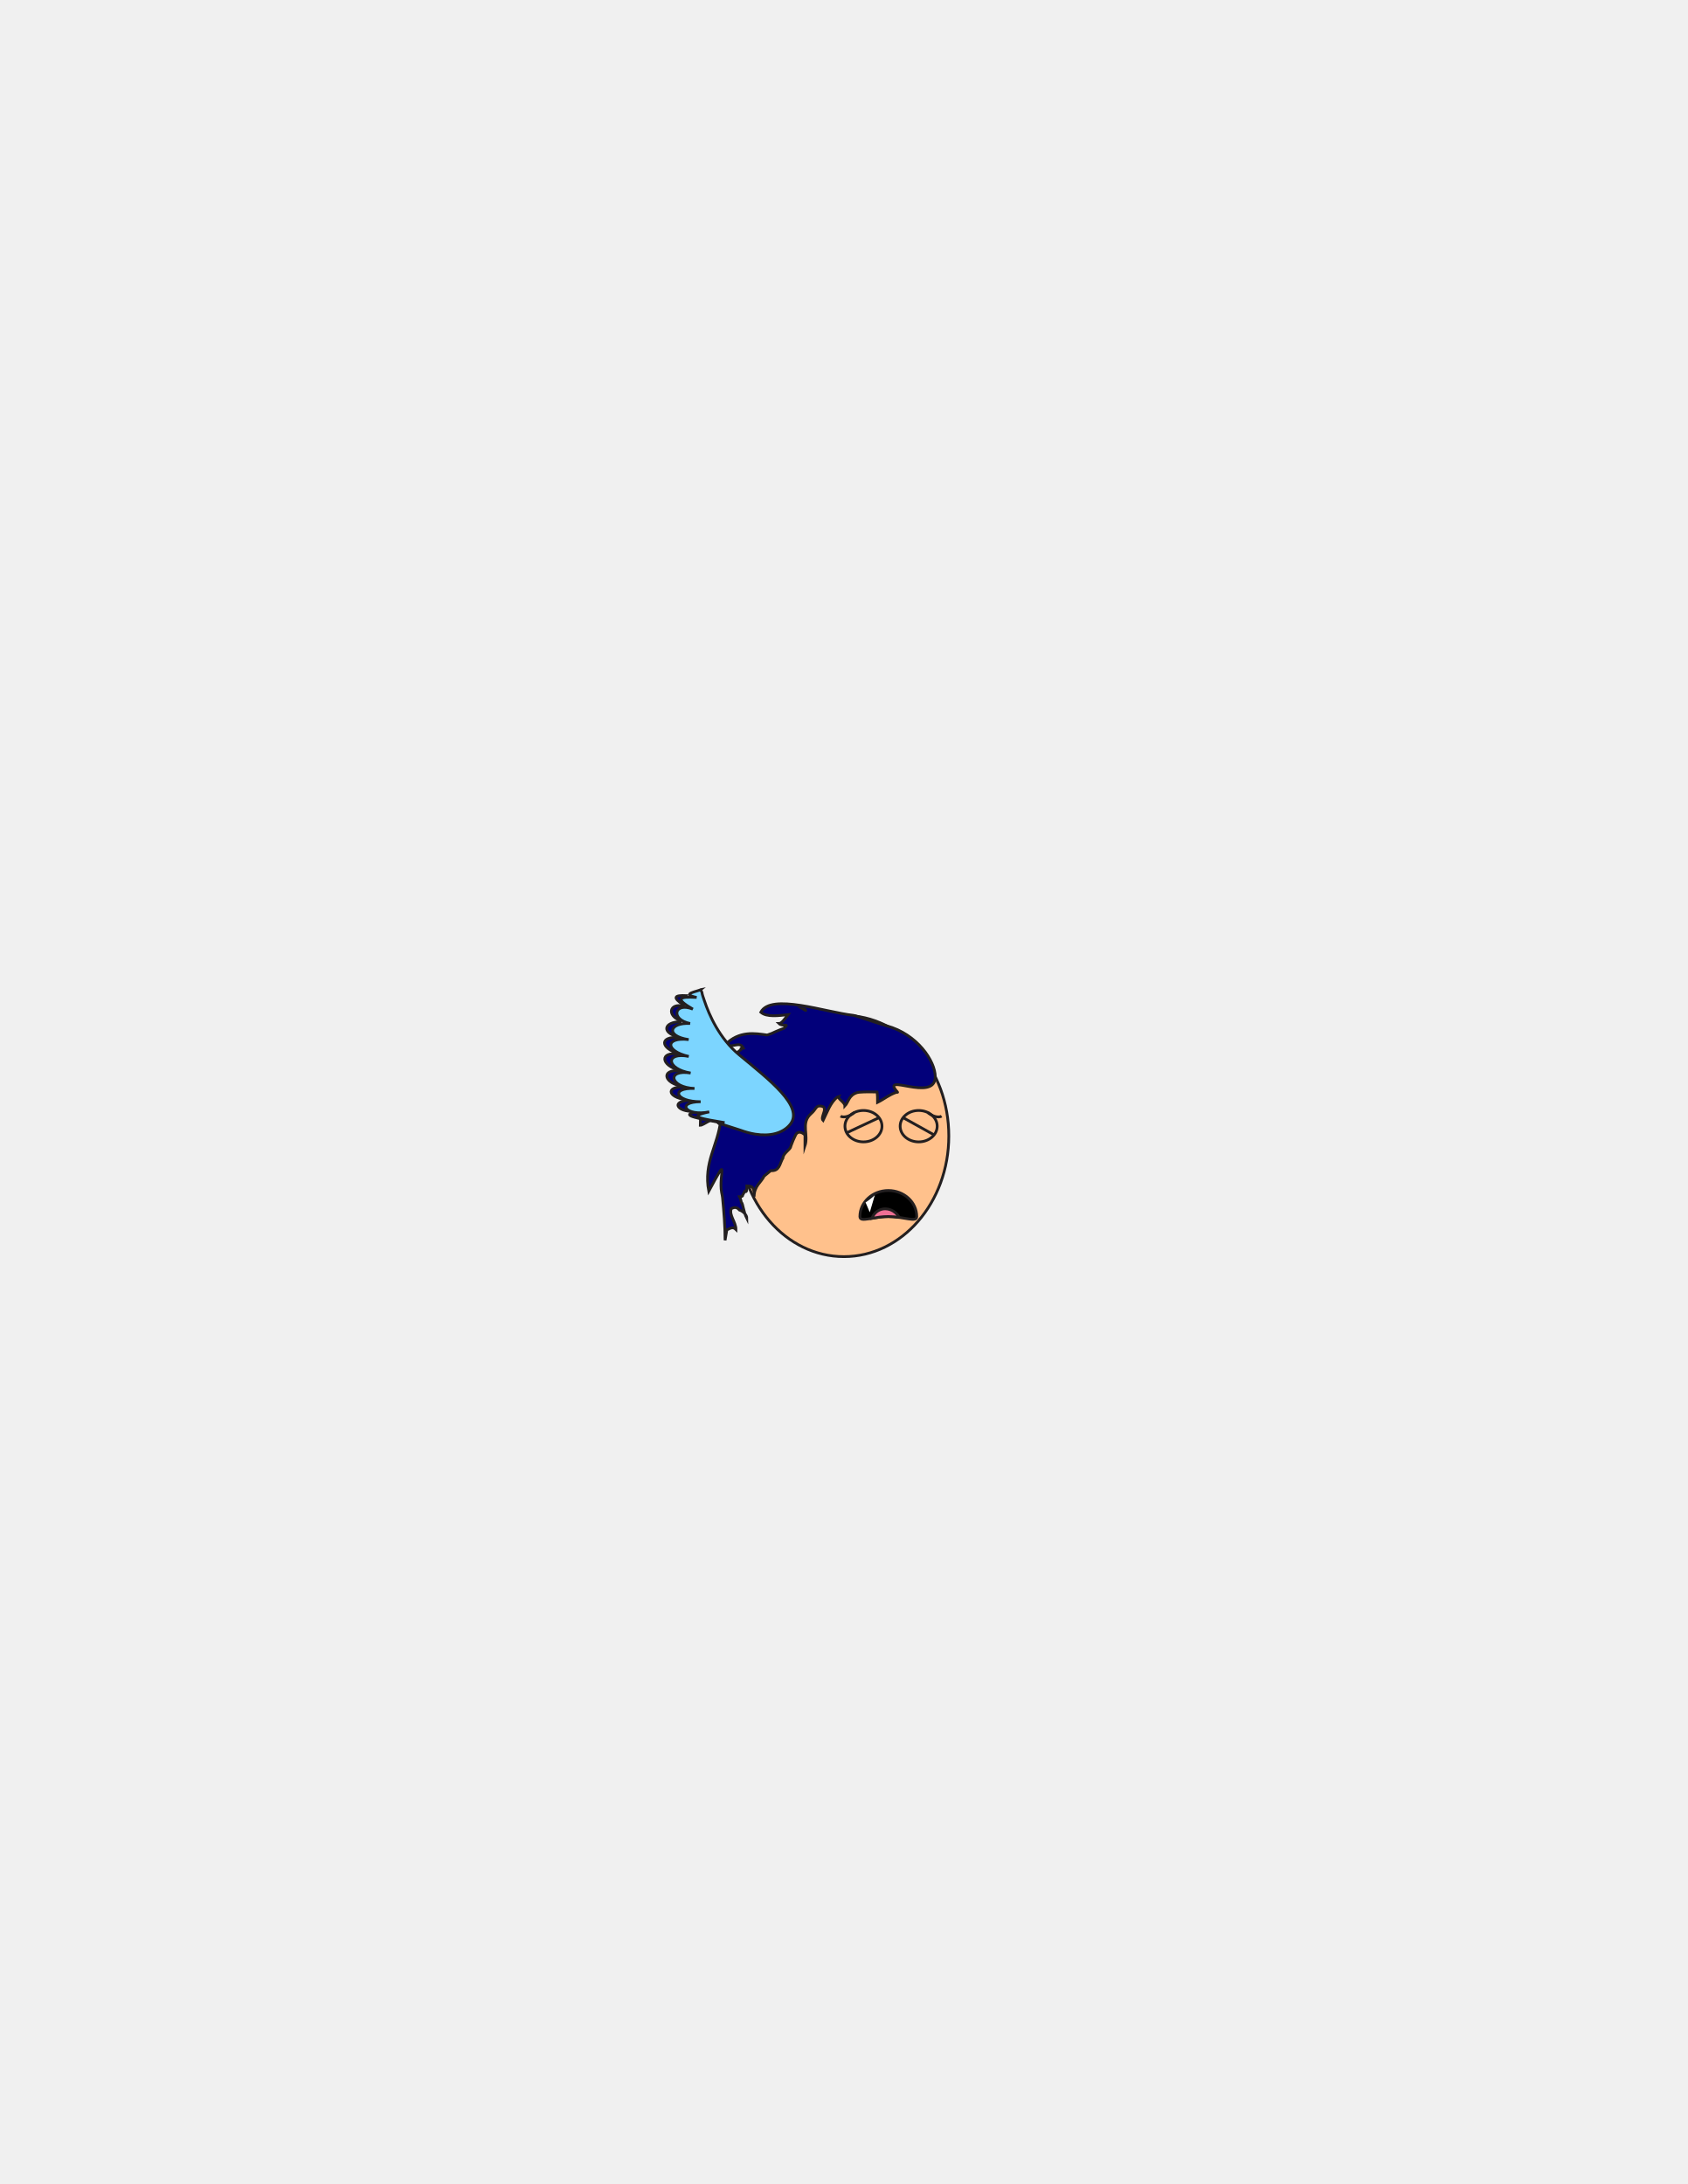
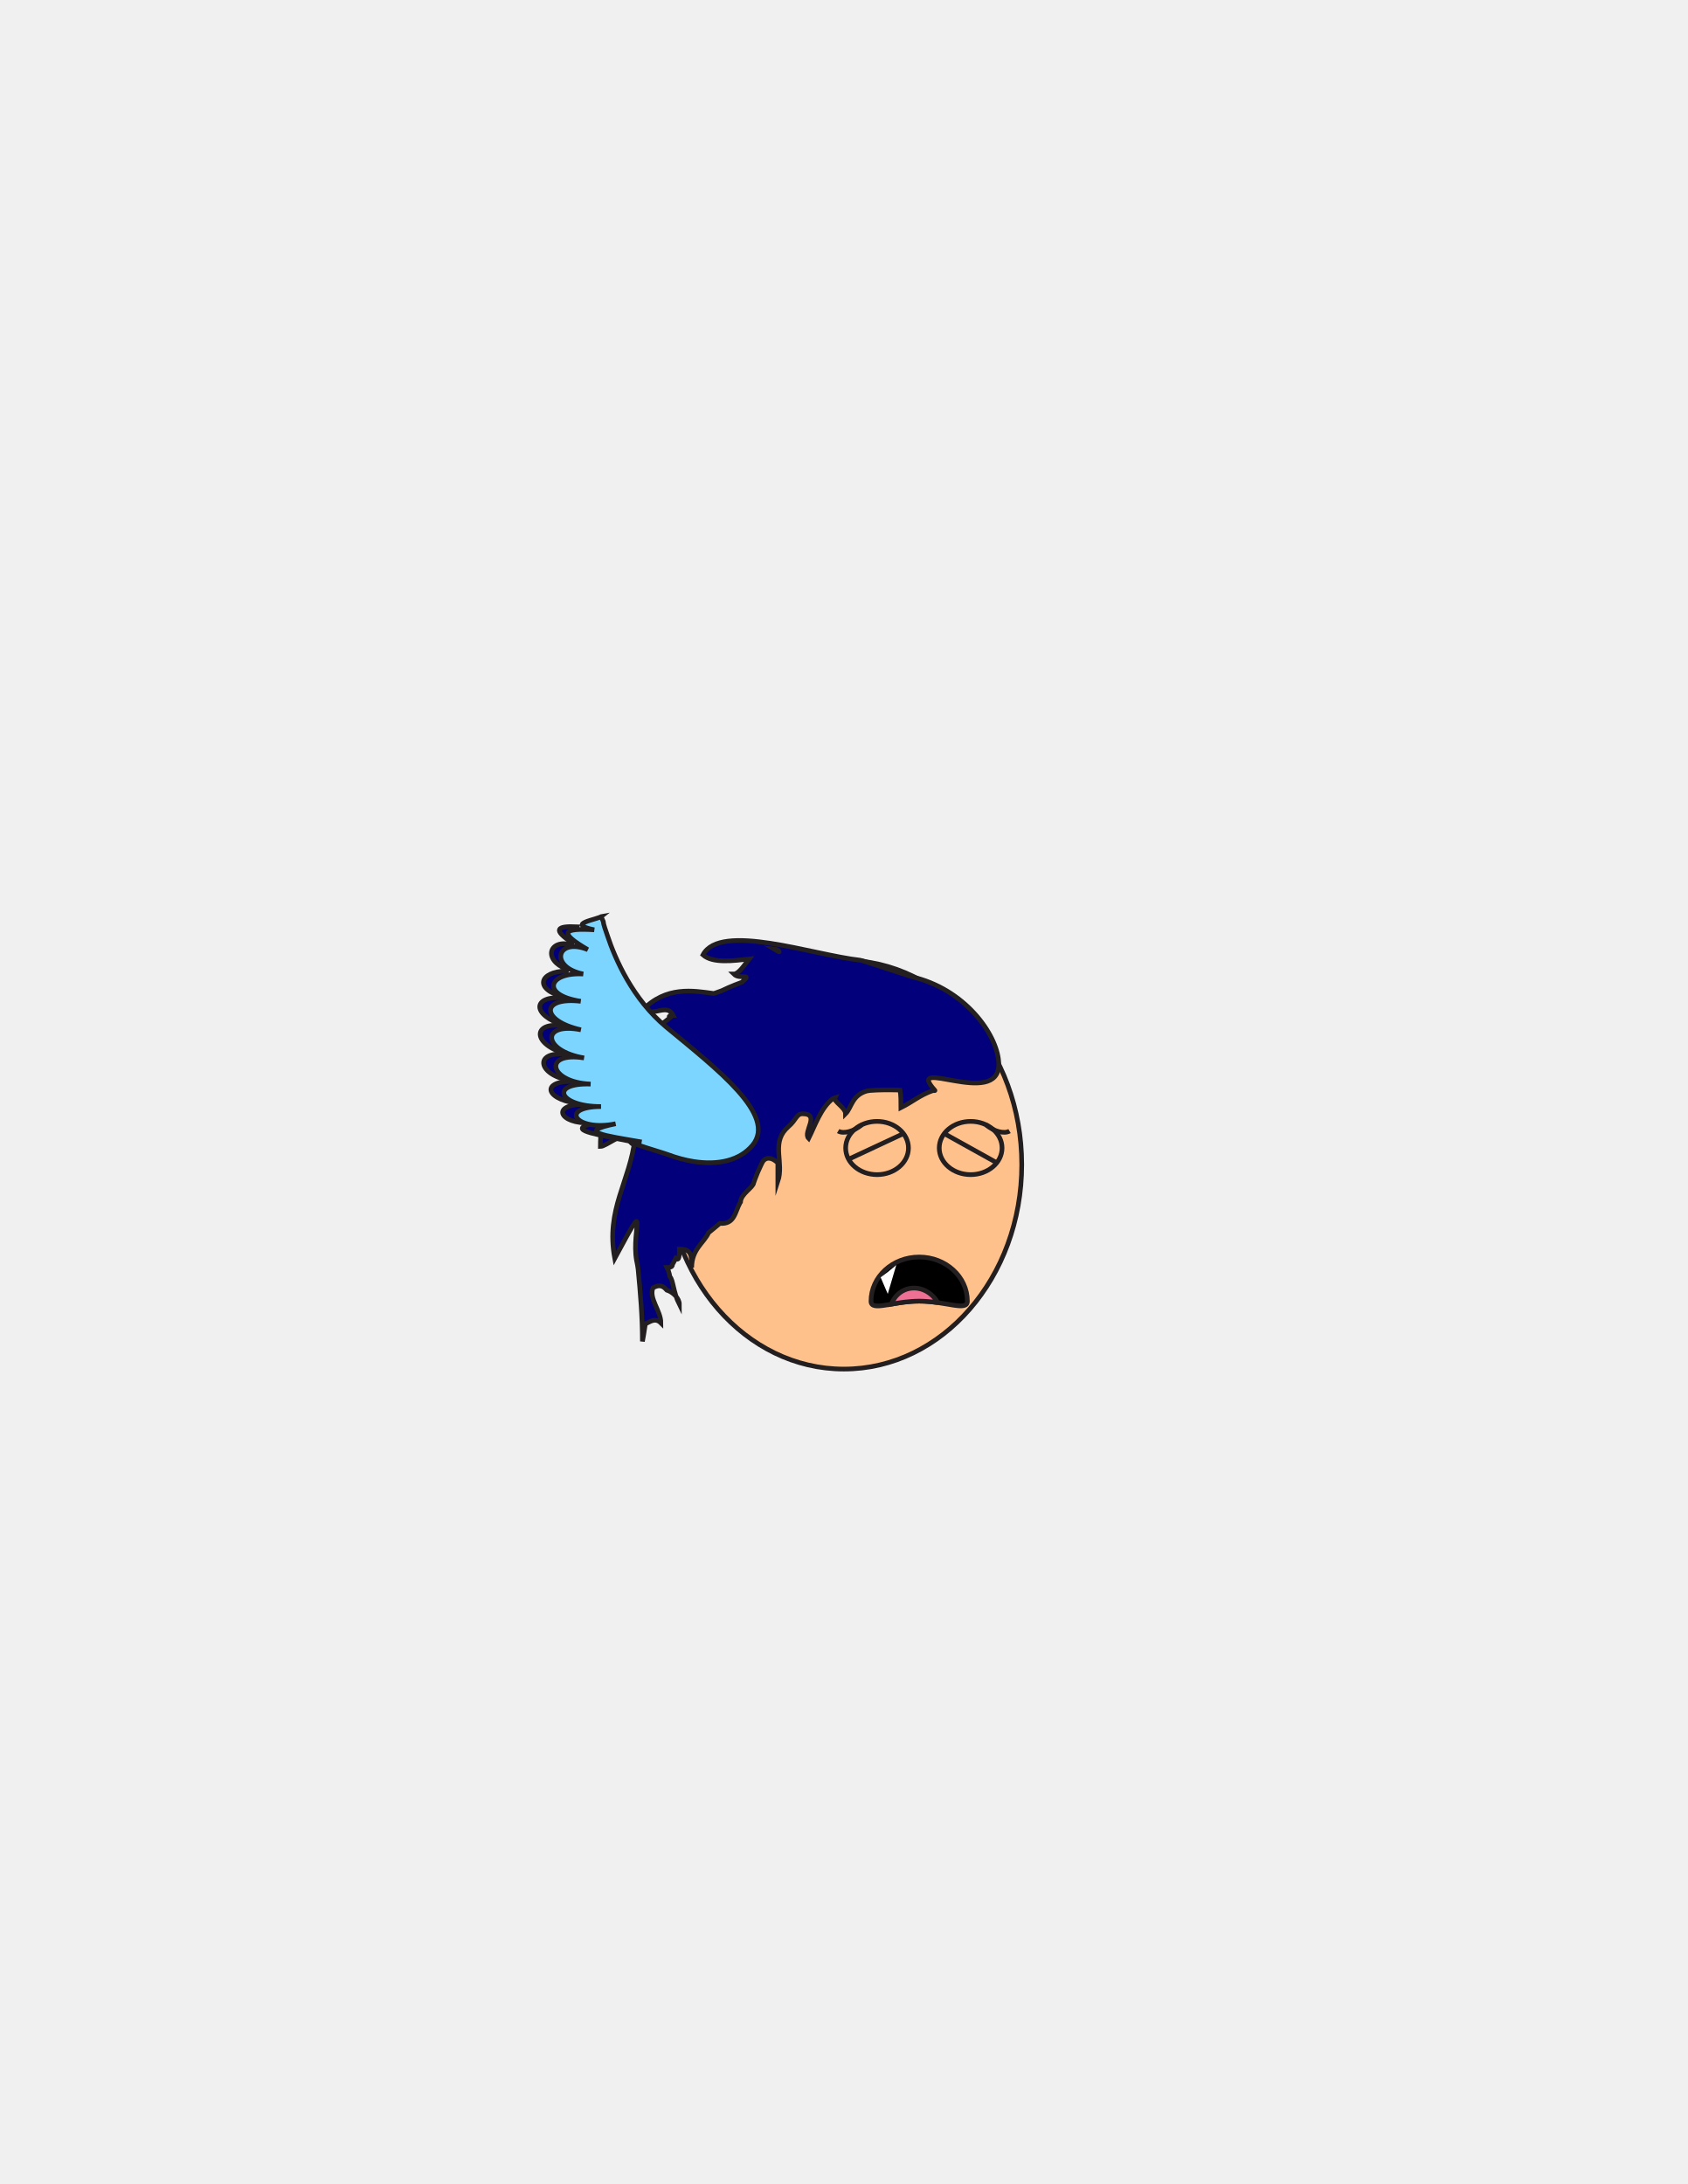
<svg xmlns="http://www.w3.org/2000/svg" version="1.1" id="Layer_1" x="0px" y="0px" width="612px" height="792px" viewBox="0 0 612 792" enable-background="new 0 0 612 792" xml:space="preserve">
-   <rect id="head_frame_1_" x="230.5" y="331.5" fill-opacity="0" fill="#231F20" width="151" height="131" />
-   <ellipse fill="#FFC18C" stroke="#231F20" stroke-miterlimit="10" cx="305.994" cy="411.955" rx="38.035" ry="43.746" />
-   <path id="PRIMARY_39_" fill="#02007A" stroke="#231F20" stroke-miterlimit="10" d="M283.882,419.957  c0.09-1.773,2.723-3.09,2.818-4.113c0.073-0.217,0.149-0.433,0.228-0.646c0.39-1.072,0.831-2.112,1.318-3.117  c0.107-0.224,0.219-0.445,0.331-0.664c0.66-1.131,1.977-1.131,3.293,0.186c0,1.316,0,2.633,0,3.949  c1.316-3.949-1.316-7.898,1.678-11.162c0.104-0.1,0.384-0.398,0.579-0.57c1.692-1.432,1.692-2.748,3.009-2.748  c3.949,0,0,3.949,1.316,5.266c1.316-2.633,2.633-6.582,5.192-8.518c0.118-0.041,0.314-0.08,0.441-0.125  c-0.368,0.744,2.265,2.061,2.265,3.377c1.316-1.316,1.316-3.949,4.563-4.883c0.255-0.041,0.49-0.076,0.709-0.107  c1.925-0.149,3.932-0.142,5.944-0.098c0.135,0.002,0.283,0.014,0.439,0.028c0.192,1.111,0.192,2.427,0.192,3.744  c2.633-1.316,3.949-2.633,6.818-3.648c0.16-0.02,0.528,0.051,0.443-0.042c-6.741-7.499,13.661,3.927,13.661-5.596  c0-5.632-6.478-15.465-17.652-18.477c-2.744-0.739-11.489-3.791-11.965-3.78c-10.174-1.117-29.92-8.167-33.649-1.147  c2.109,1.877,6.553,1.249,9.886,0.884c-1.172,1.486-2.293,3.22-3.293,3.22c1.316,1.316,4.157-0.374,1.717,1.762  c-0.253,0.095-0.505,0.189-0.756,0.285c-0.251,0.095-0.5,0.192-0.748,0.288c-0.479,0.187-0.946,0.382-1.403,0.587  c-0.475,0.208-0.938,0.424-1.409,0.652c-0.344,0.116-0.689,0.239-1.036,0.368c-0.316,0.073-0.514,0.24-0.747,0.208  c-4.185-0.574-10.108-1.67-15.155,3.595c2.633,1.316,5.266-1.536,6.582,1.097c0,0-1.316,0-0.678,0.484  c-0.184,0.156-0.367,0.306-0.537,0.435c-7.837,5.917-14.362,15.115-14.362,27.137c1.185,0,4.889-3.175,5.704-1.947  c3.16,4.756,0.412-3.509,0.658-3.511c0.358,1.187-0.145-2.952-0.354-3.919c2.452,1.105-0.927-5.47,1.879-1.832  c0.157,0.191,0.304,0.396,0.442,0.615c0.138,0.22,0.266,0.454,0.383,0.704c-0.199,0.896-0.286,2.017-0.478,2.919  c-0.176,0.829-0.32,1.996-0.447,2.902c-0.057,0.323-0.111,0.646-0.162,0.968c-0.075,0.44-0.158,0.944-0.213,1.298  c-1.05,9.289-6.315,15.213-4.341,25.744c7.68-14.262,3.511-6.144,4.659,0.396c0.123,0.631,0.281,1.297,0.342,1.93  c0.483,5.061,0.923,10.18,0.923,15.445c0.192-0.965,0.357-2.014,0.523-3.111c0.034-0.219,0.092-0.455,0.103-0.664  c0.69-0.174,2.007-1.49,3.323-0.174c0-2.633-2.633-5.266-1.688-7.519c0.15-0.085,0.294-0.155,0.43-0.214  c0.951-0.404,1.568-0.176,2.094,0.273c0.15,0.129,0.332,0.305,0.442,0.439c1.355,0.438,2.672,1.754,2.672,3.07  c-1.316-2.633-1.316-5.266-2.022-5.938c-0.046-0.218-0.09-0.434-0.142-0.65c-0.104-0.433-0.249-0.871-0.469-1.31  c0,0,1.316,0,1.117-0.612c0.057-0.101,0.156-0.271,0.253-0.433c0.084-0.154,0.166-0.309,0.247-0.463  c0.081-0.152,0.162-0.305,0.241-0.455c0.774,0.646,0.774-0.67,0.774-1.986c2.633,0,2.633,1.316,2.633,3.949  c0-3.949,2.633-5.266,3.62-7.473c0.151-0.12,0.303-0.243,0.456-0.365c0.456-0.371,0.915-0.748,1.374-1.135  c0.191-0.16,0.385-0.322,0.576-0.484c3.188,0.242,3.188-2.391,4.371-4.521C283.847,419.991,283.861,419.977,283.882,419.957z   M292.171,366.405c0.005,0.069-0.499-0.223-1.096-0.583C291.673,365.883,292.074,366.05,292.171,366.405z" />
-   <ellipse fill="#FFC18C" stroke="#231F20" stroke-miterlimit="10" cx="313.088" cy="408.395" rx="6.716" ry="5.697" />
-   <path fill="none" stroke="#231F20" stroke-miterlimit="10" d="M309.814,403.43c-1.66,1.409-3.915,2.007-5.043,1.337" />
-   <ellipse fill="#FFC18C" stroke="#231F20" stroke-miterlimit="10" cx="333.104" cy="408.395" rx="6.716" ry="5.697" />
-   <path fill="none" stroke="#231F20" stroke-miterlimit="10" d="M336.377,403.43c1.661,1.409,3.916,2.007,5.043,1.337" />
-   <path stroke="#231F20" stroke-miterlimit="10" d="M332.403,441.164c0-5.215-4.615-9.441-10.304-9.441  c-5.692,0-10.306,4.227-10.306,9.441c0,2.318,4.613,0,10.306,0C327.788,441.164,332.403,443.446,332.403,441.164z" />
-   <polygon fill="#FFFFFF" points="315.378,439.62 313.854,436.071 315.379,434.938 317.198,433.438 " />
-   <path id="PRIMARY_38_" fill="#02007A" stroke="#231F20" stroke-miterlimit="10" d="M246.067,376.079  c0.112-1.905,0.302-3.771,0.562-5.561C240.85,370.621,239.611,374.417,246.067,376.079z" />
-   <path id="PRIMARY_37_" fill="#02007A" stroke="#231F20" stroke-miterlimit="10" d="M246.058,376.237  c-6.8-0.47-6.812,3.675-0.065,5.862C245.921,380.142,245.949,378.173,246.058,376.237z" />
-   <path id="PRIMARY_36_" fill="#02007A" stroke="#231F20" stroke-miterlimit="10" d="M246.686,370.119  c0.282-1.86,0.637-3.625,1.052-5.248C242.831,363.653,241.671,368.192,246.686,370.119z" />
-   <path id="PRIMARY_35_" fill="#02007A" stroke="#231F20" stroke-miterlimit="10" d="M247.845,364.463  c0.326-1.234,0.685-2.381,1.073-3.413C244.425,360.838,243.759,361.713,247.845,364.463z" />
-   <path id="PRIMARY_34_" fill="#02007A" stroke="#231F20" stroke-miterlimit="10" d="M246,382.249  c-6.807-0.964-6.599,4.042,0.568,5.974C246.267,386.281,246.078,384.274,246,382.249z" />
-   <path id="PRIMARY_33_" fill="#02007A" stroke="#231F20" stroke-miterlimit="10" d="M253.473,402.916  c-7.136,1.372-2.021,2.283,4.957,3.672C256.747,405.518,255.084,404.299,253.473,402.916z" />
-   <path id="PRIMARY_32_" fill="#02007A" stroke="#231F20" stroke-miterlimit="10" d="M250.123,398.959  c-0.871-1.447-1.593-3.072-2.172-4.833C240.717,394.096,242.38,398.406,250.123,398.959z" />
-   <path id="PRIMARY_31_" fill="#02007A" stroke="#231F20" stroke-miterlimit="10" d="M253.097,402.607  c-1.13-0.99-2.099-2.207-2.934-3.582c-7.521,0.209-4.482,4.914,3.288,3.873C253.333,402.797,253.213,402.709,253.097,402.607z" />
-   <path id="PRIMARY_30_" fill="#02007A" stroke="#231F20" stroke-miterlimit="10" d="M247.915,394.021  c-0.579-1.779-1.013-3.689-1.327-5.671C239.477,387.575,240.509,393.006,247.915,394.021z" />
-   <path id="SECONDARY_3_" fill="#7CD5FF" stroke="#231F20" stroke-miterlimit="10" d="M257.184,403.203  c-8.631,1.762-2.296,2.537,5.555,3.905c-7.365-1.083,3.784,2.01,5.655,2.708c1.871,0.699,3.712,1.191,5.478,1.469  c5.295,0.833,9.905-0.26,12.574-3.477c5.337-6.438-7.602-16.304-18.422-25.281c-7.218-5.985-10.93-14.544-12.604-19.585  c-0.419-1.26-0.829-2.302-0.896-3.026c-0.303-0.713-0.569-1.092-0.268-1.136c-0.879,0.74-7.951,1.611-1.662,2.923  c-6.674-0.396-7.72,0.545-1.369,4.244c-6.723-2.692-8.276,3.752-0.988,5.214c-7.484-0.424-9.17,4.516-0.52,5.835  c-8.686-1.002-8.576,4.177,0.034,6.105c-8.626-1.709-8.265,4.528,0.677,6.023c-8.934-1.429-7.532,5.248,1.406,5.591  c-8.935-0.301-6.857,4.841,2.223,4.81C244.977,399.559,248.553,404.965,257.184,403.203z" />
-   <line fill="none" stroke="#231F20" stroke-miterlimit="10" x1="318.729" y1="405.309" x2="307.004" y2="410.795" />
-   <line fill="none" stroke="#231F20" stroke-miterlimit="10" x1="327.462" y1="405.309" x2="338.691" y2="411.554" />
-   <path fill="#EF7095" stroke="#231F20" stroke-miterlimit="10" d="M322.1,441.164c1.339,0,2.615,0.129,3.789,0.292  c0.044-0.024,0.093-0.044,0.137-0.069c-1.49-2.519-4.446-3.697-7.001-2.631c-1.376,0.575-2.356,1.701-2.871,3.052  C317.834,441.516,319.883,441.164,322.1,441.164z" />
+   <rect id="head_frame_1_" x="178" y="286" fill="#231F20" fill-opacity="0" width="256" height="222" />
+   <ellipse fill="#FFC18C" stroke="#231F20" stroke-width="1.695" stroke-miterlimit="10" cx="305.99" cy="422.344" rx="64.483" ry="74.135" />
+   <path id="PRIMARY_39_" fill="#02007A" stroke="#231F20" stroke-width="1.695" stroke-miterlimit="10" d="M268.501,435.904  c0.153-3.006,4.617-5.236,4.778-6.971c0.124-0.367,0.252-0.733,0.386-1.094c0.662-1.817,1.409-3.58,2.235-5.282  c0.181-0.38,0.371-0.755,0.561-1.126c1.118-1.916,3.351-1.916,5.583,0.314c0,2.231,0,4.464,0,6.692  c2.231-6.692-2.232-13.383,2.844-18.916c0.176-0.168,0.651-0.673,0.982-0.964c2.868-2.429,2.868-4.657,5.101-4.657  c6.695,0,0,6.692,2.232,8.923c2.231-4.461,4.463-11.154,8.802-14.434c0.2-0.07,0.532-0.136,0.748-0.212  c-0.625,1.261,3.839,3.491,3.839,5.723c2.231-2.231,2.231-6.692,7.736-8.275c0.433-0.07,0.831-0.129,1.202-0.182  c3.264-0.252,6.666-0.241,10.078-0.167c0.229,0.003,0.479,0.024,0.743,0.047c0.326,1.884,0.326,4.114,0.326,6.345  c4.464-2.229,6.695-4.461,11.558-6.181c0.271-0.035,0.896,0.086,0.752-0.071c-11.429-12.709,23.161,6.654,23.161-9.484  c0-9.544-10.983-26.208-29.928-31.312c-4.652-1.253-19.479-6.425-20.284-6.406c-17.249-1.893-50.726-13.84-57.047-1.944  c3.575,3.181,11.11,2.117,16.76,1.499c-1.987,2.518-3.887,5.457-5.583,5.457c2.232,2.23,7.048-0.634,2.912,2.986  c-0.429,0.161-0.856,0.32-1.281,0.482c-0.427,0.161-0.848,0.326-1.269,0.488c-0.812,0.317-1.604,0.648-2.379,0.995  c-0.806,0.352-1.59,0.719-2.388,1.105c-0.584,0.196-1.168,0.404-1.757,0.624c-0.536,0.124-0.872,0.406-1.267,0.353  c-7.095-0.973-17.137-2.831-25.693,6.092c4.464,2.23,8.927-2.603,11.159,1.859c0,0-2.232,0-1.15,0.82  c-0.312,0.264-0.623,0.519-0.911,0.737c-13.287,10.027-24.349,25.615-24.349,45.988c2.009,0,8.288-5.382,9.67-3.3  c5.357,8.06,0.698-5.946,1.115-5.949c0.607,2.011-0.246-5.003-0.6-6.642c4.157,1.872-1.571-9.27,3.186-3.104  c0.267,0.322,0.516,0.67,0.75,1.041c0.233,0.374,0.45,0.77,0.649,1.193c-0.338,1.519-0.485,3.419-0.811,4.946  c-0.298,1.405-0.542,3.383-0.757,4.919c-0.097,0.548-0.189,1.095-0.275,1.64c-0.127,0.746-0.268,1.601-0.361,2.199  c-1.781,15.742-10.707,25.782-7.36,43.628c13.021-24.169,5.953-10.411,7.899,0.672c0.209,1.068,0.476,2.197,0.58,3.27  c0.819,8.578,1.565,17.252,1.565,26.175c0.325-1.635,0.605-3.414,0.887-5.272c0.057-0.371,0.156-0.771,0.175-1.125  c1.169-0.295,3.402-2.525,5.633-0.295c0-4.462-4.464-8.924-2.862-12.741c0.254-0.146,0.498-0.264,0.729-0.364  c1.612-0.684,2.658-0.298,3.55,0.463c0.254,0.219,0.563,0.517,0.749,0.745c2.298,0.741,4.531,2.973,4.531,5.201  c-2.231-4.461-2.231-8.923-3.428-10.062c-0.079-0.371-0.153-0.736-0.241-1.103c-0.176-0.733-0.422-1.476-0.795-2.219  c0,0,2.232,0,1.894-1.038c0.097-0.17,0.264-0.46,0.429-0.733c0.143-0.261,0.282-0.524,0.419-0.786  c0.137-0.256,0.275-0.516,0.409-0.77c1.312,1.095,1.312-1.137,1.312-3.366c4.463,0,4.463,2.229,4.463,6.693  c0-6.693,4.464-8.926,6.138-12.666c0.255-0.203,0.513-0.412,0.773-0.617c0.772-0.629,1.551-1.268,2.33-1.925  c0.324-0.271,0.652-0.544,0.976-0.818c5.405,0.41,5.405-4.054,7.41-7.663C268.443,435.962,268.466,435.938,268.501,435.904z   M282.555,345.151c0.008,0.118-0.846-0.377-1.857-0.988C281.71,344.267,282.391,344.55,282.555,345.151z" />
+   <ellipse fill="#FFC18C" stroke="#231F20" stroke-width="1.695" stroke-miterlimit="10" cx="318.017" cy="416.311" rx="11.386" ry="9.654" />
+   <path fill="none" stroke="#231F20" stroke-width="1.695" stroke-miterlimit="10" d="M312.467,407.896  c-2.814,2.388-6.638,3.4-8.55,2.266" />
+   <ellipse fill="#FFC18C" stroke="#231F20" stroke-width="1.695" stroke-miterlimit="10" cx="351.95" cy="416.311" rx="11.388" ry="9.654" />
+   <path fill="none" stroke="#231F20" stroke-width="1.695" stroke-miterlimit="10" d="M357.5,407.896  c2.816,2.388,6.639,3.4,8.55,2.266" />
+   <path stroke="#231F20" stroke-width="1.695" stroke-miterlimit="10" d="M350.764,471.843c0-8.837-7.825-16-17.471-16  c-9.648,0-17.472,7.164-17.472,16c0,3.929,7.821,0,17.472,0C342.938,471.843,350.764,475.711,350.764,471.843z" />
+   <polygon fill="#FFFFFF" points="321.899,469.227 319.314,463.213 321.9,461.291 324.985,458.749 " />
+   <path id="PRIMARY_38_" fill="#02007A" stroke="#231F20" stroke-width="1.695" stroke-miterlimit="10" d="M204.392,361.546  c0.19-3.229,0.512-6.391,0.953-9.424C195.547,352.297,193.446,358.729,204.392,361.546z" />
+   <path id="PRIMARY_37_" fill="#02007A" stroke="#231F20" stroke-width="1.695" stroke-miterlimit="10" d="M204.376,361.813  c-11.529-0.796-11.549,6.229-0.11,9.935C204.144,368.432,204.192,365.095,204.376,361.813z" />
+   <path id="PRIMARY_36_" fill="#02007A" stroke="#231F20" stroke-width="1.695" stroke-miterlimit="10" d="M205.441,351.446  c0.478-3.153,1.08-6.143,1.783-8.894C198.906,340.488,196.939,348.18,205.441,351.446z" />
+   <path id="PRIMARY_35_" fill="#02007A" stroke="#231F20" stroke-width="1.695" stroke-miterlimit="10" d="M207.406,341.861  c0.552-2.091,1.161-4.035,1.819-5.784C201.607,335.718,200.479,337.201,207.406,341.861z" />
+   <path id="PRIMARY_34_" fill="#02007A" stroke="#231F20" stroke-width="1.695" stroke-miterlimit="10" d="M204.278,372.002  c-11.541-1.633-11.188,6.85,0.962,10.124C204.731,378.835,204.411,375.434,204.278,372.002z" />
+   <path id="PRIMARY_33_" fill="#02007A" stroke="#231F20" stroke-width="1.695" stroke-miterlimit="10" d="M216.948,407.025  c-12.098,2.325-3.426,3.869,8.404,6.223C222.499,411.435,219.679,409.369,216.948,407.025z" />
+   <path id="PRIMARY_32_" fill="#02007A" stroke="#231F20" stroke-width="1.695" stroke-miterlimit="10" d="M211.268,400.32  c-1.477-2.453-2.701-5.206-3.682-8.191C195.321,392.079,198.141,399.383,211.268,400.32z" />
+   <path id="PRIMARY_31_" fill="#02007A" stroke="#231F20" stroke-width="1.695" stroke-miterlimit="10" d="M216.311,406.503  c-1.917-1.679-3.559-3.74-4.975-6.07c-12.75,0.354-7.598,8.327,5.575,6.563C216.71,406.824,216.507,406.675,216.311,406.503z" />
+   <path id="PRIMARY_30_" fill="#02007A" stroke="#231F20" stroke-width="1.695" stroke-miterlimit="10" d="M207.525,391.952  c-0.982-3.015-1.718-6.251-2.25-9.61C193.219,381.028,194.969,390.231,207.525,391.952z" />
+   <path id="SECONDARY_3_" fill="#7CD5FF" stroke="#231F20" stroke-width="1.695" stroke-miterlimit="10" d="M223.239,407.512  c-14.632,2.986-3.893,4.3,9.417,6.618c-12.486-1.835,6.416,3.406,9.588,4.59c3.172,1.183,6.293,2.017,9.287,2.488  c8.977,1.412,16.792-0.439,21.317-5.893c9.049-10.909-12.888-27.629-31.232-42.842c-12.237-10.143-18.531-24.647-21.368-33.19  c-0.71-2.135-1.406-3.901-1.519-5.128c-0.513-1.208-0.964-1.85-0.455-1.925c-1.49,1.254-13.479,2.73-2.818,4.954  c-11.314-0.671-13.088,0.923-2.32,7.192c-11.398-4.563-14.031,6.358-1.676,8.835c-12.688-0.719-15.546,7.652-0.881,9.888  c-14.726-1.698-14.539,7.078,0.058,10.346c-14.625-2.896-14.013,7.673,1.147,10.207c-15.146-2.422-12.769,8.894,2.384,9.475  c-15.148-0.51-11.625,8.204,3.769,8.152C202.544,401.336,208.607,410.498,223.239,407.512z" />
+   <line fill="none" stroke="#231F20" stroke-width="1.695" stroke-miterlimit="10" x1="327.579" y1="411.08" x2="307.702" y2="420.378" />
+   <line fill="none" stroke="#231F20" stroke-width="1.695" stroke-miterlimit="10" x1="342.386" y1="411.08" x2="361.424" y2="421.663" />
+   <path fill="#EF7095" stroke="#231F20" stroke-width="1.695" stroke-miterlimit="10" d="M333.295,471.843  c2.271,0,4.434,0.219,6.424,0.495c0.074-0.041,0.159-0.074,0.233-0.117c-2.526-4.269-7.538-6.265-11.869-4.459  c-2.333,0.975-3.995,2.883-4.868,5.172C326.063,472.438,329.536,471.843,333.295,471.843z" />
</svg>
